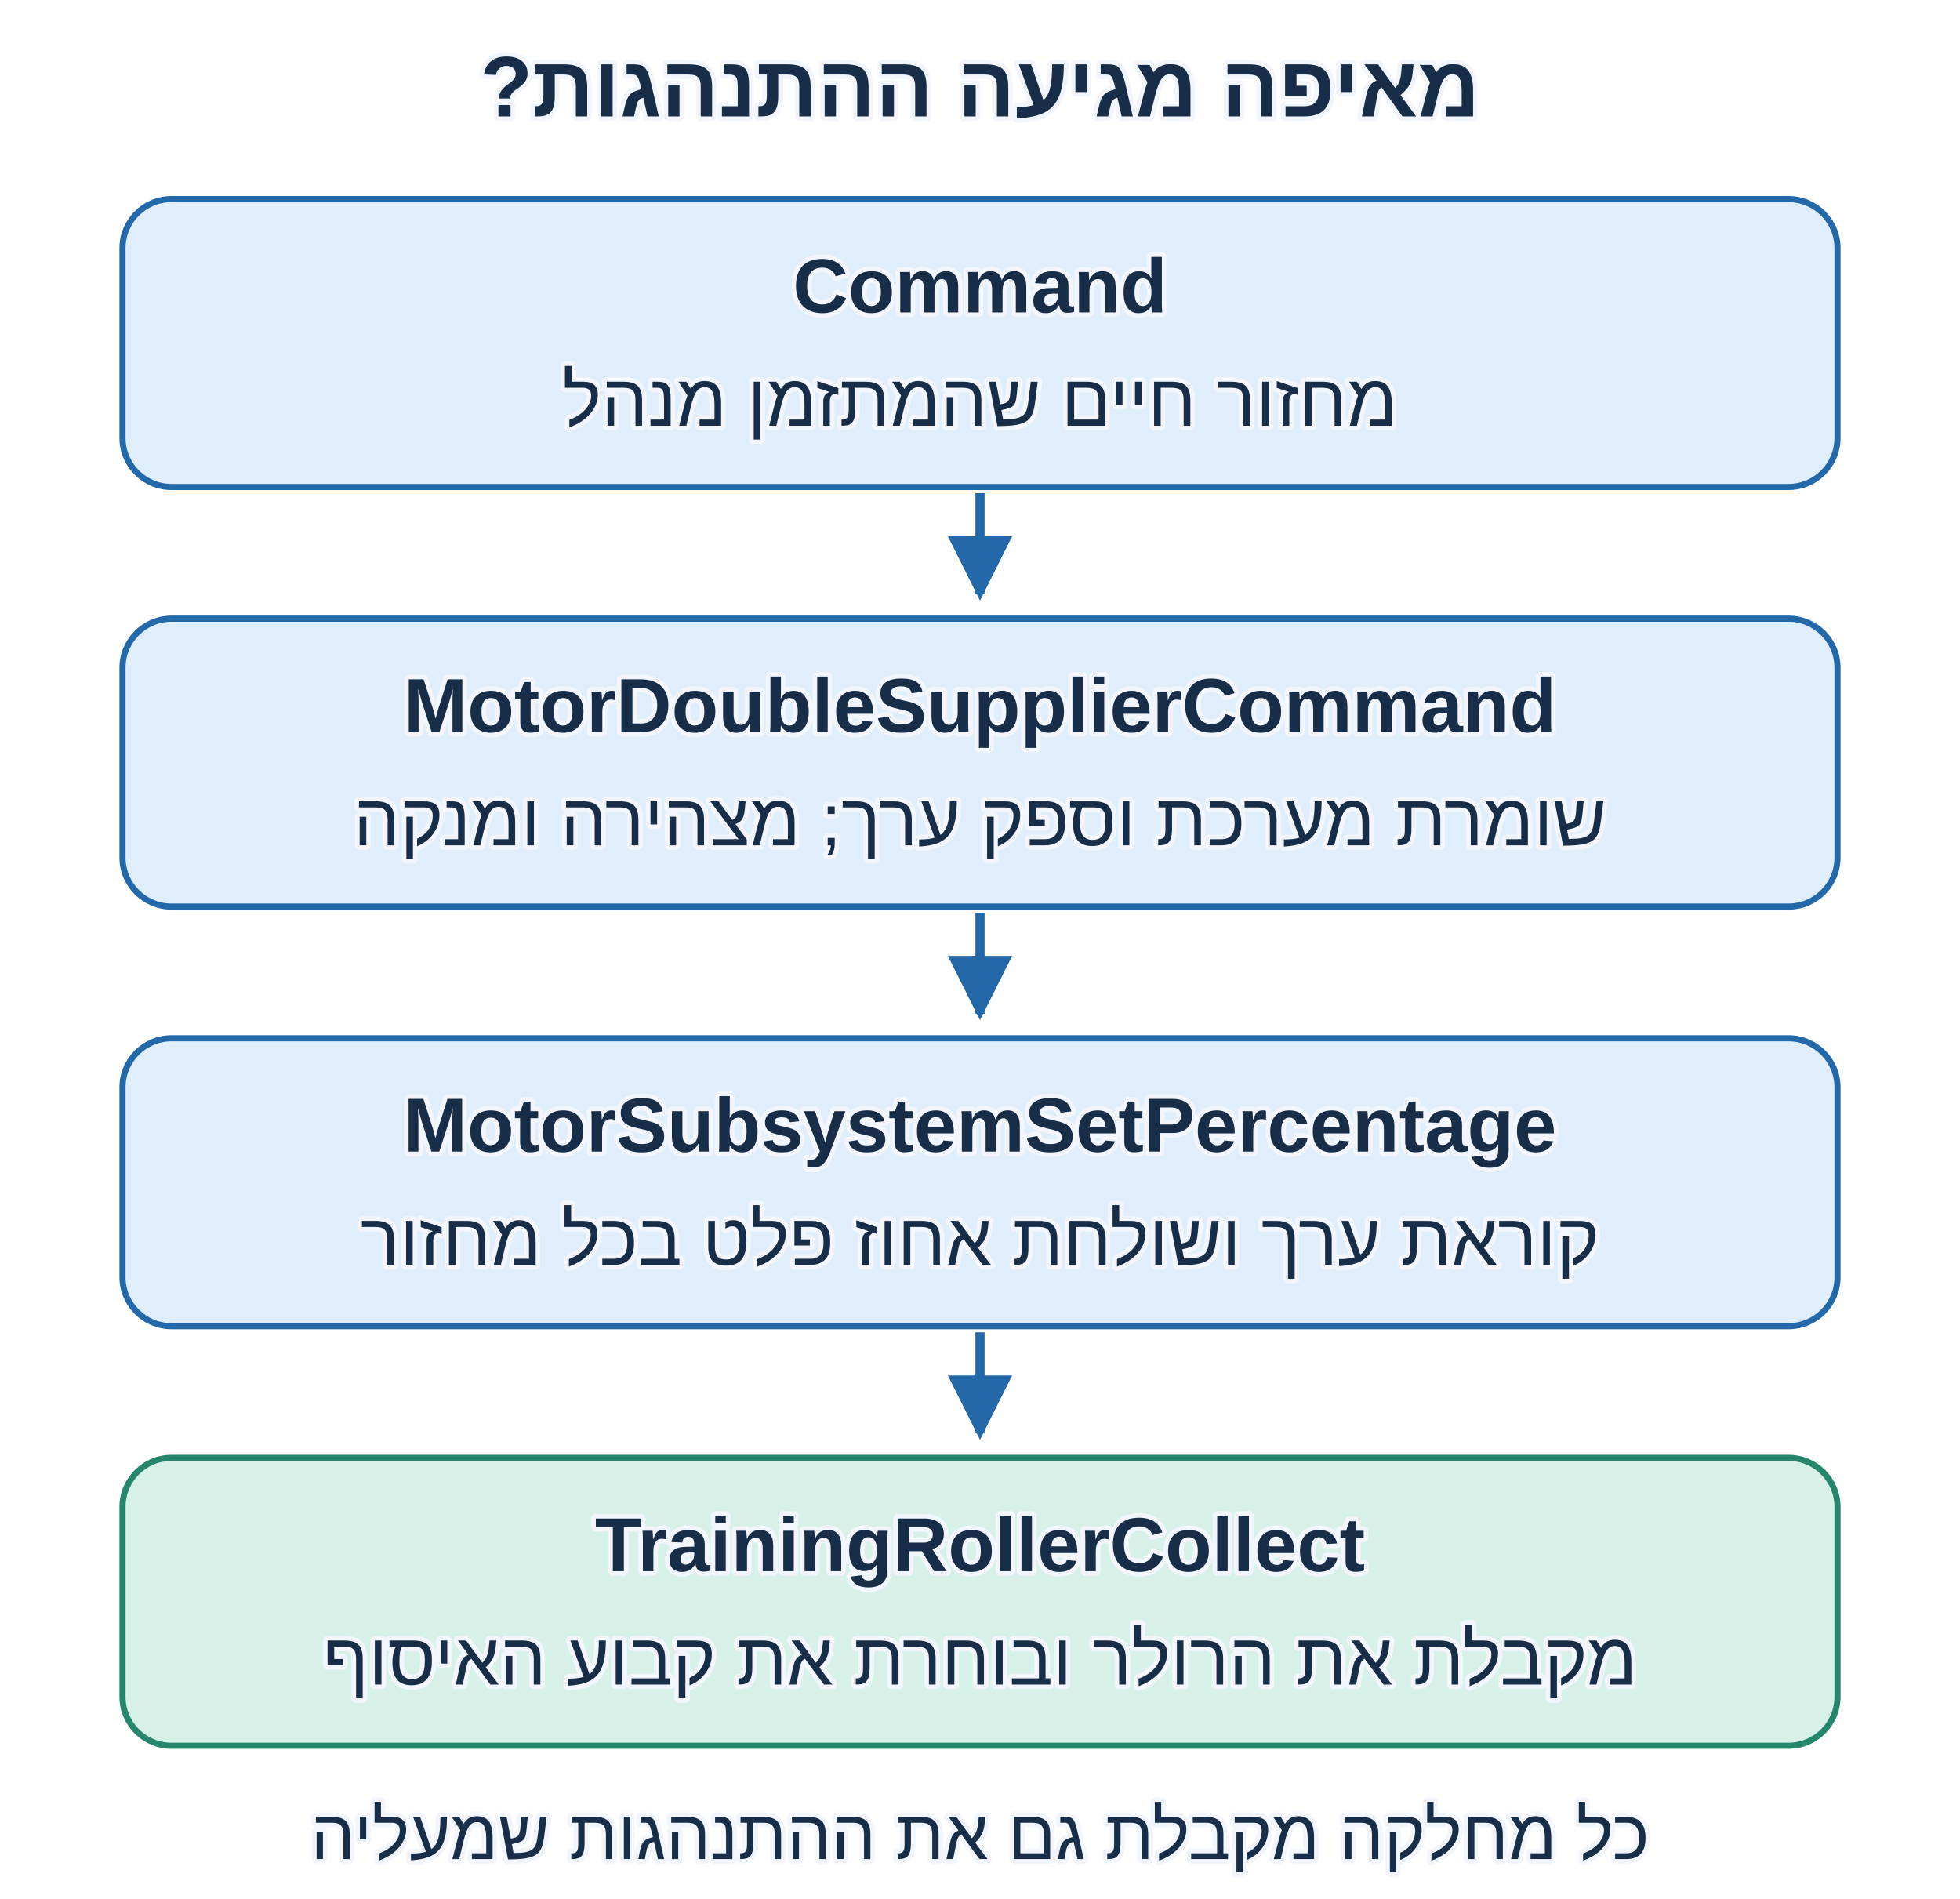
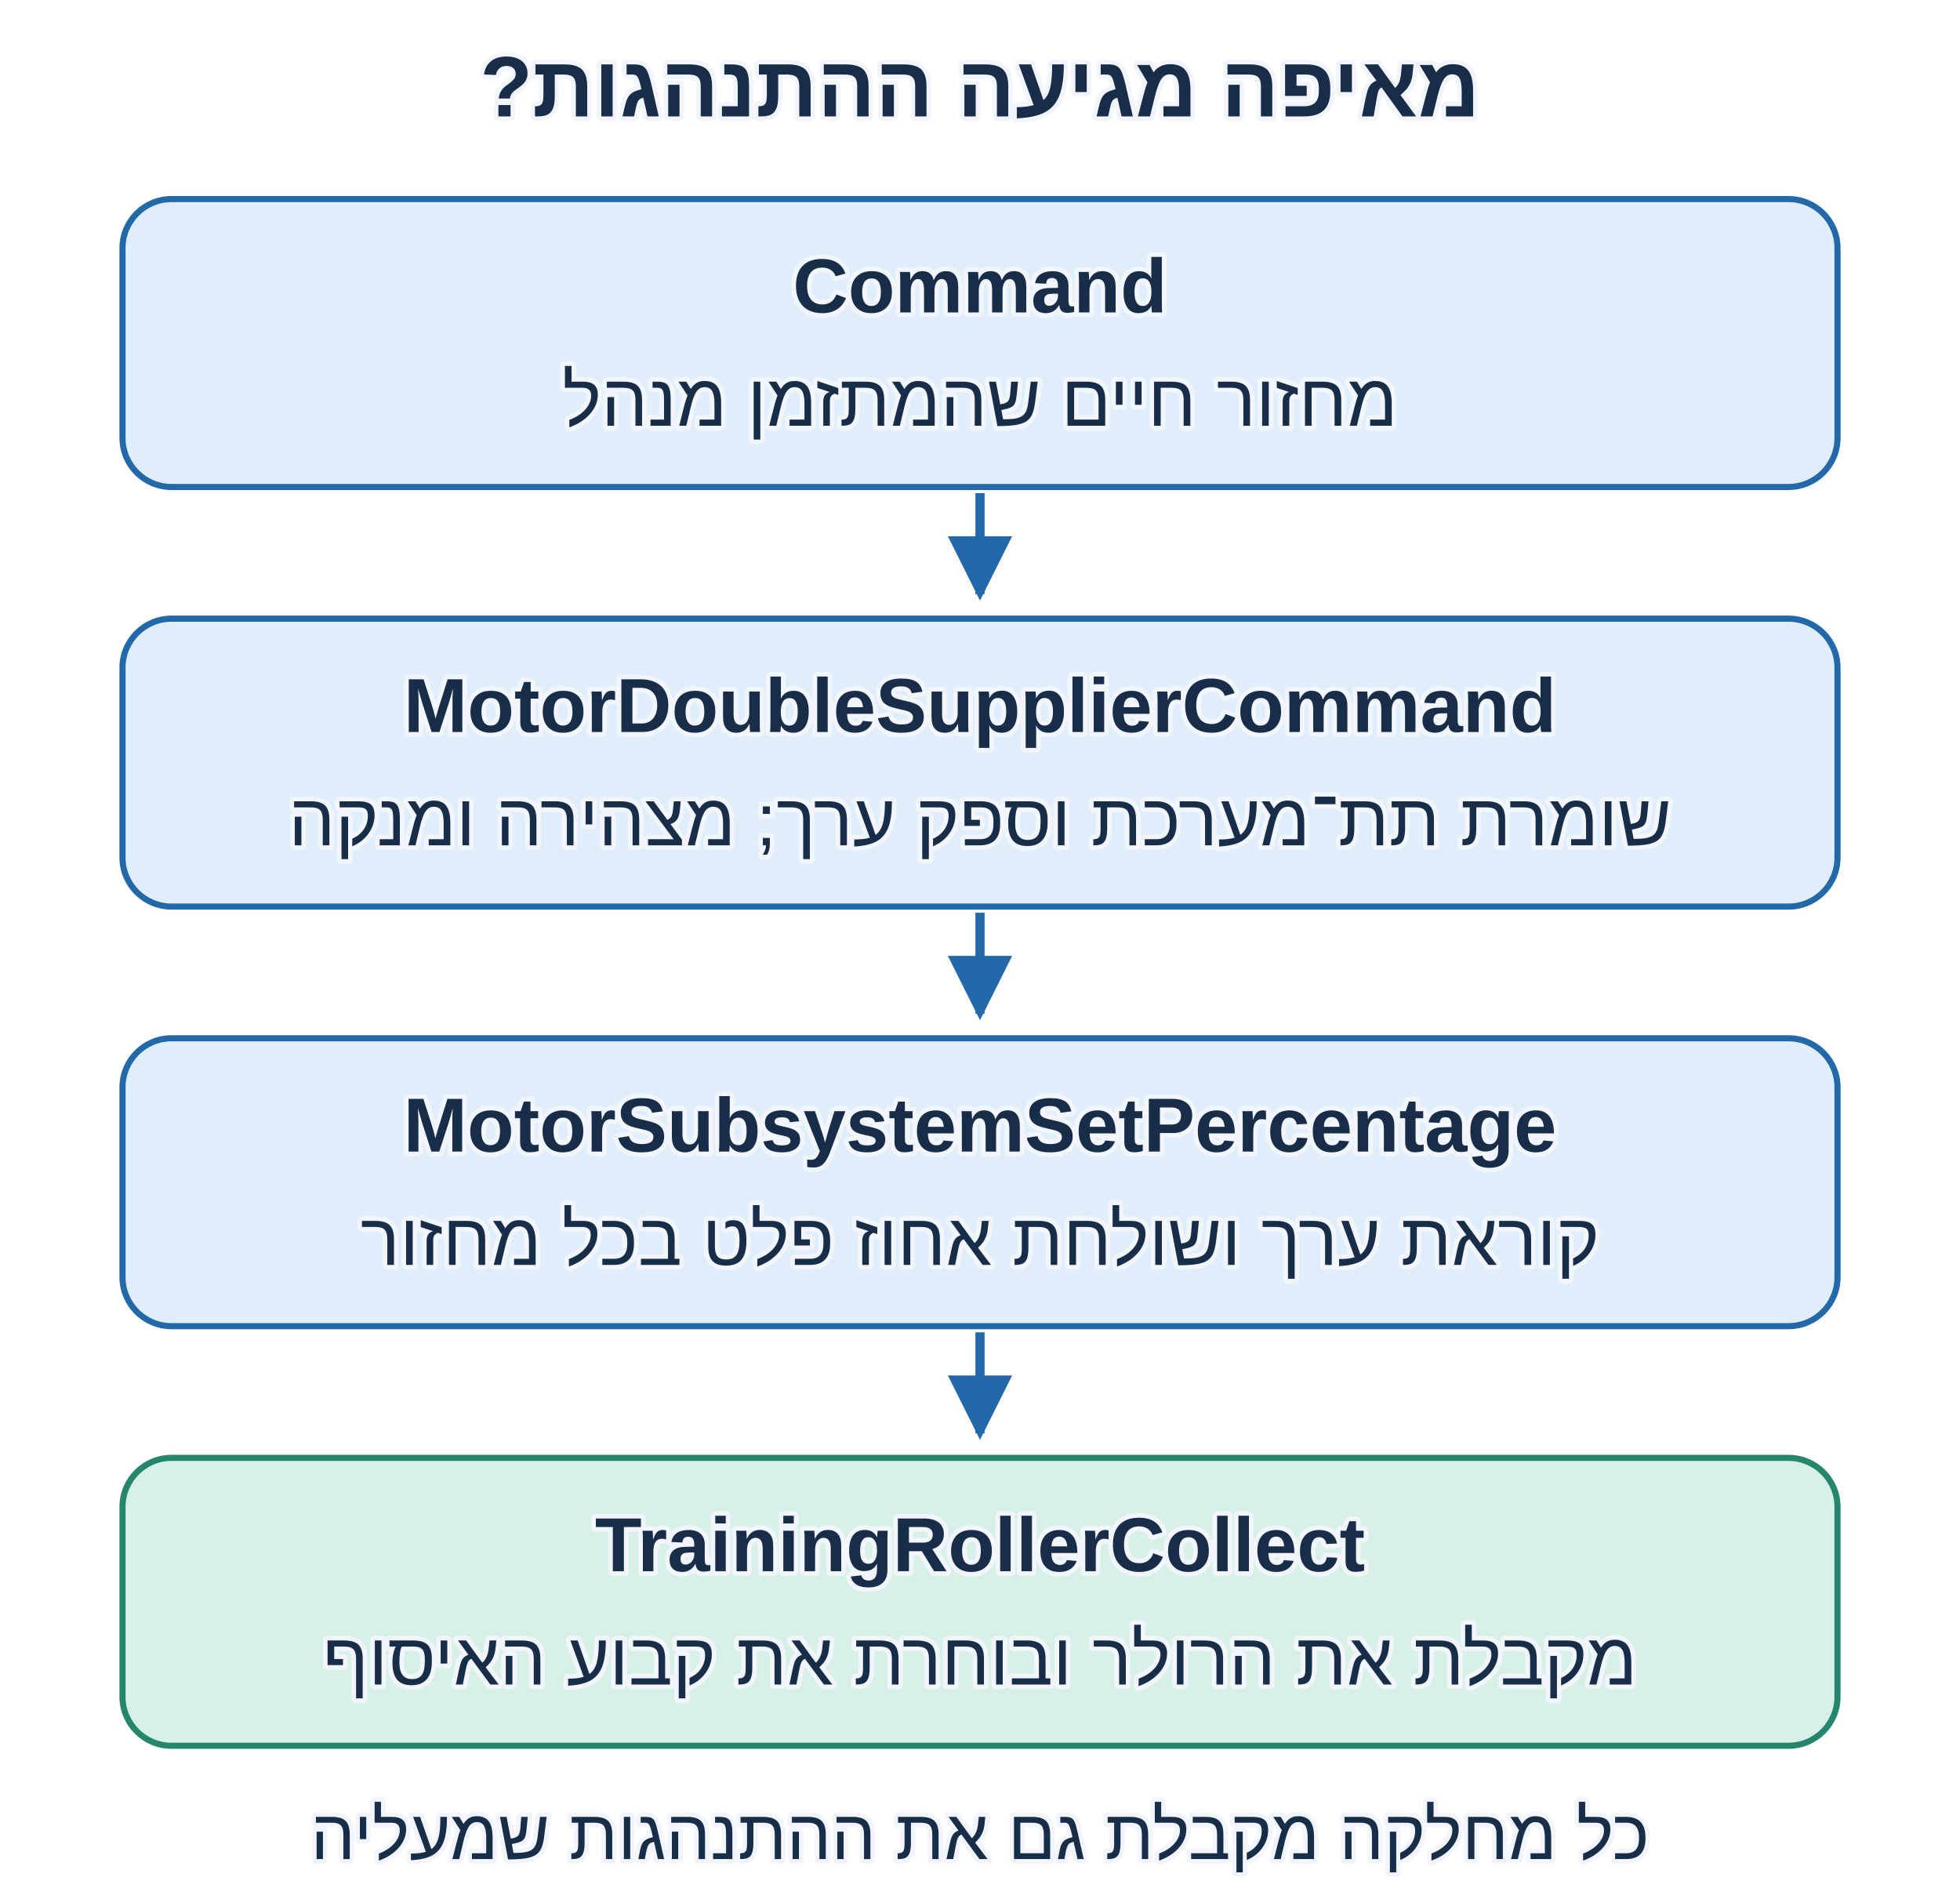
<svg xmlns="http://www.w3.org/2000/svg" width="640" height="620" viewBox="0 0 640 620" role="img" aria-labelledby="title desc">
  <defs>
    <marker id="arrow" viewBox="0 0 10 10" refX="9" refY="5" markerWidth="7" markerHeight="7" orient="auto">
      <path d="M0 0 10 5 0 10Z" fill="#2369aa" />
    </marker>
  </defs>
  <style>text{paint-order:stroke;stroke:#f2f6fc;stroke-width:3px;stroke-linejoin:round}</style>
  <g font-family="Arial, sans-serif" text-anchor="middle" fill="#172d48">
    <text x="320" y="38" font-size="28" font-weight="700" direction="rtl">מאיפה מגיעה ההתנהגות?</text>
    <g fill="#dfeefa" stroke="#2369aa" stroke-width="2">
      <rect x="40" y="65" width="560" height="94" rx="16" />
      <rect x="40" y="202" width="560" height="94" rx="16" />
      <rect x="40" y="339" width="560" height="94" rx="16" />
    </g>
    <rect x="40" y="476" width="560" height="94" rx="16" fill="#d7f1e8" stroke="#25866c" stroke-width="2" />
    <g font-size="25" direction="ltr" font-weight="700">
      <text x="320" y="102">Command</text>
      <text x="320" y="239">MotorDoubleSupplierCommand</text>
      <text x="320" y="376">MotorSubsystemSetPercentage</text>
      <text x="320" y="513">TrainingRollerCollect</text>
    </g>
    <g font-size="24" direction="rtl">
      <text x="320" y="139">מחזור חיים שהמתזמן מנהל</text>
-       <text x="320" y="276">שומרת מערכת וספק ערך; מצהירה ומנקה</text>
+       <text x="320" y="276">שומרת תת־מערכת וספק ערך; מצהירה ומנקה</text>
      <text x="320" y="413">קוראת ערך ושולחת אחוז פלט בכל מחזור</text>
      <text x="320" y="550">מקבלת את הרולר ובוחרת את קבוע האיסוף</text>
    </g>
    <path d="M320 161V194" fill="none" stroke="#2369aa" stroke-width="3" marker-end="url(#arrow)" />
    <path d="M320 298V331" fill="none" stroke="#2369aa" stroke-width="3" marker-end="url(#arrow)" />
    <path d="M320 435V468" fill="none" stroke="#2369aa" stroke-width="3" marker-end="url(#arrow)" />
    <text x="320" y="607" font-size="23" direction="rtl">כל מחלקה מקבלת גם את ההתנהגות שמעליה</text>
  </g>
</svg>
